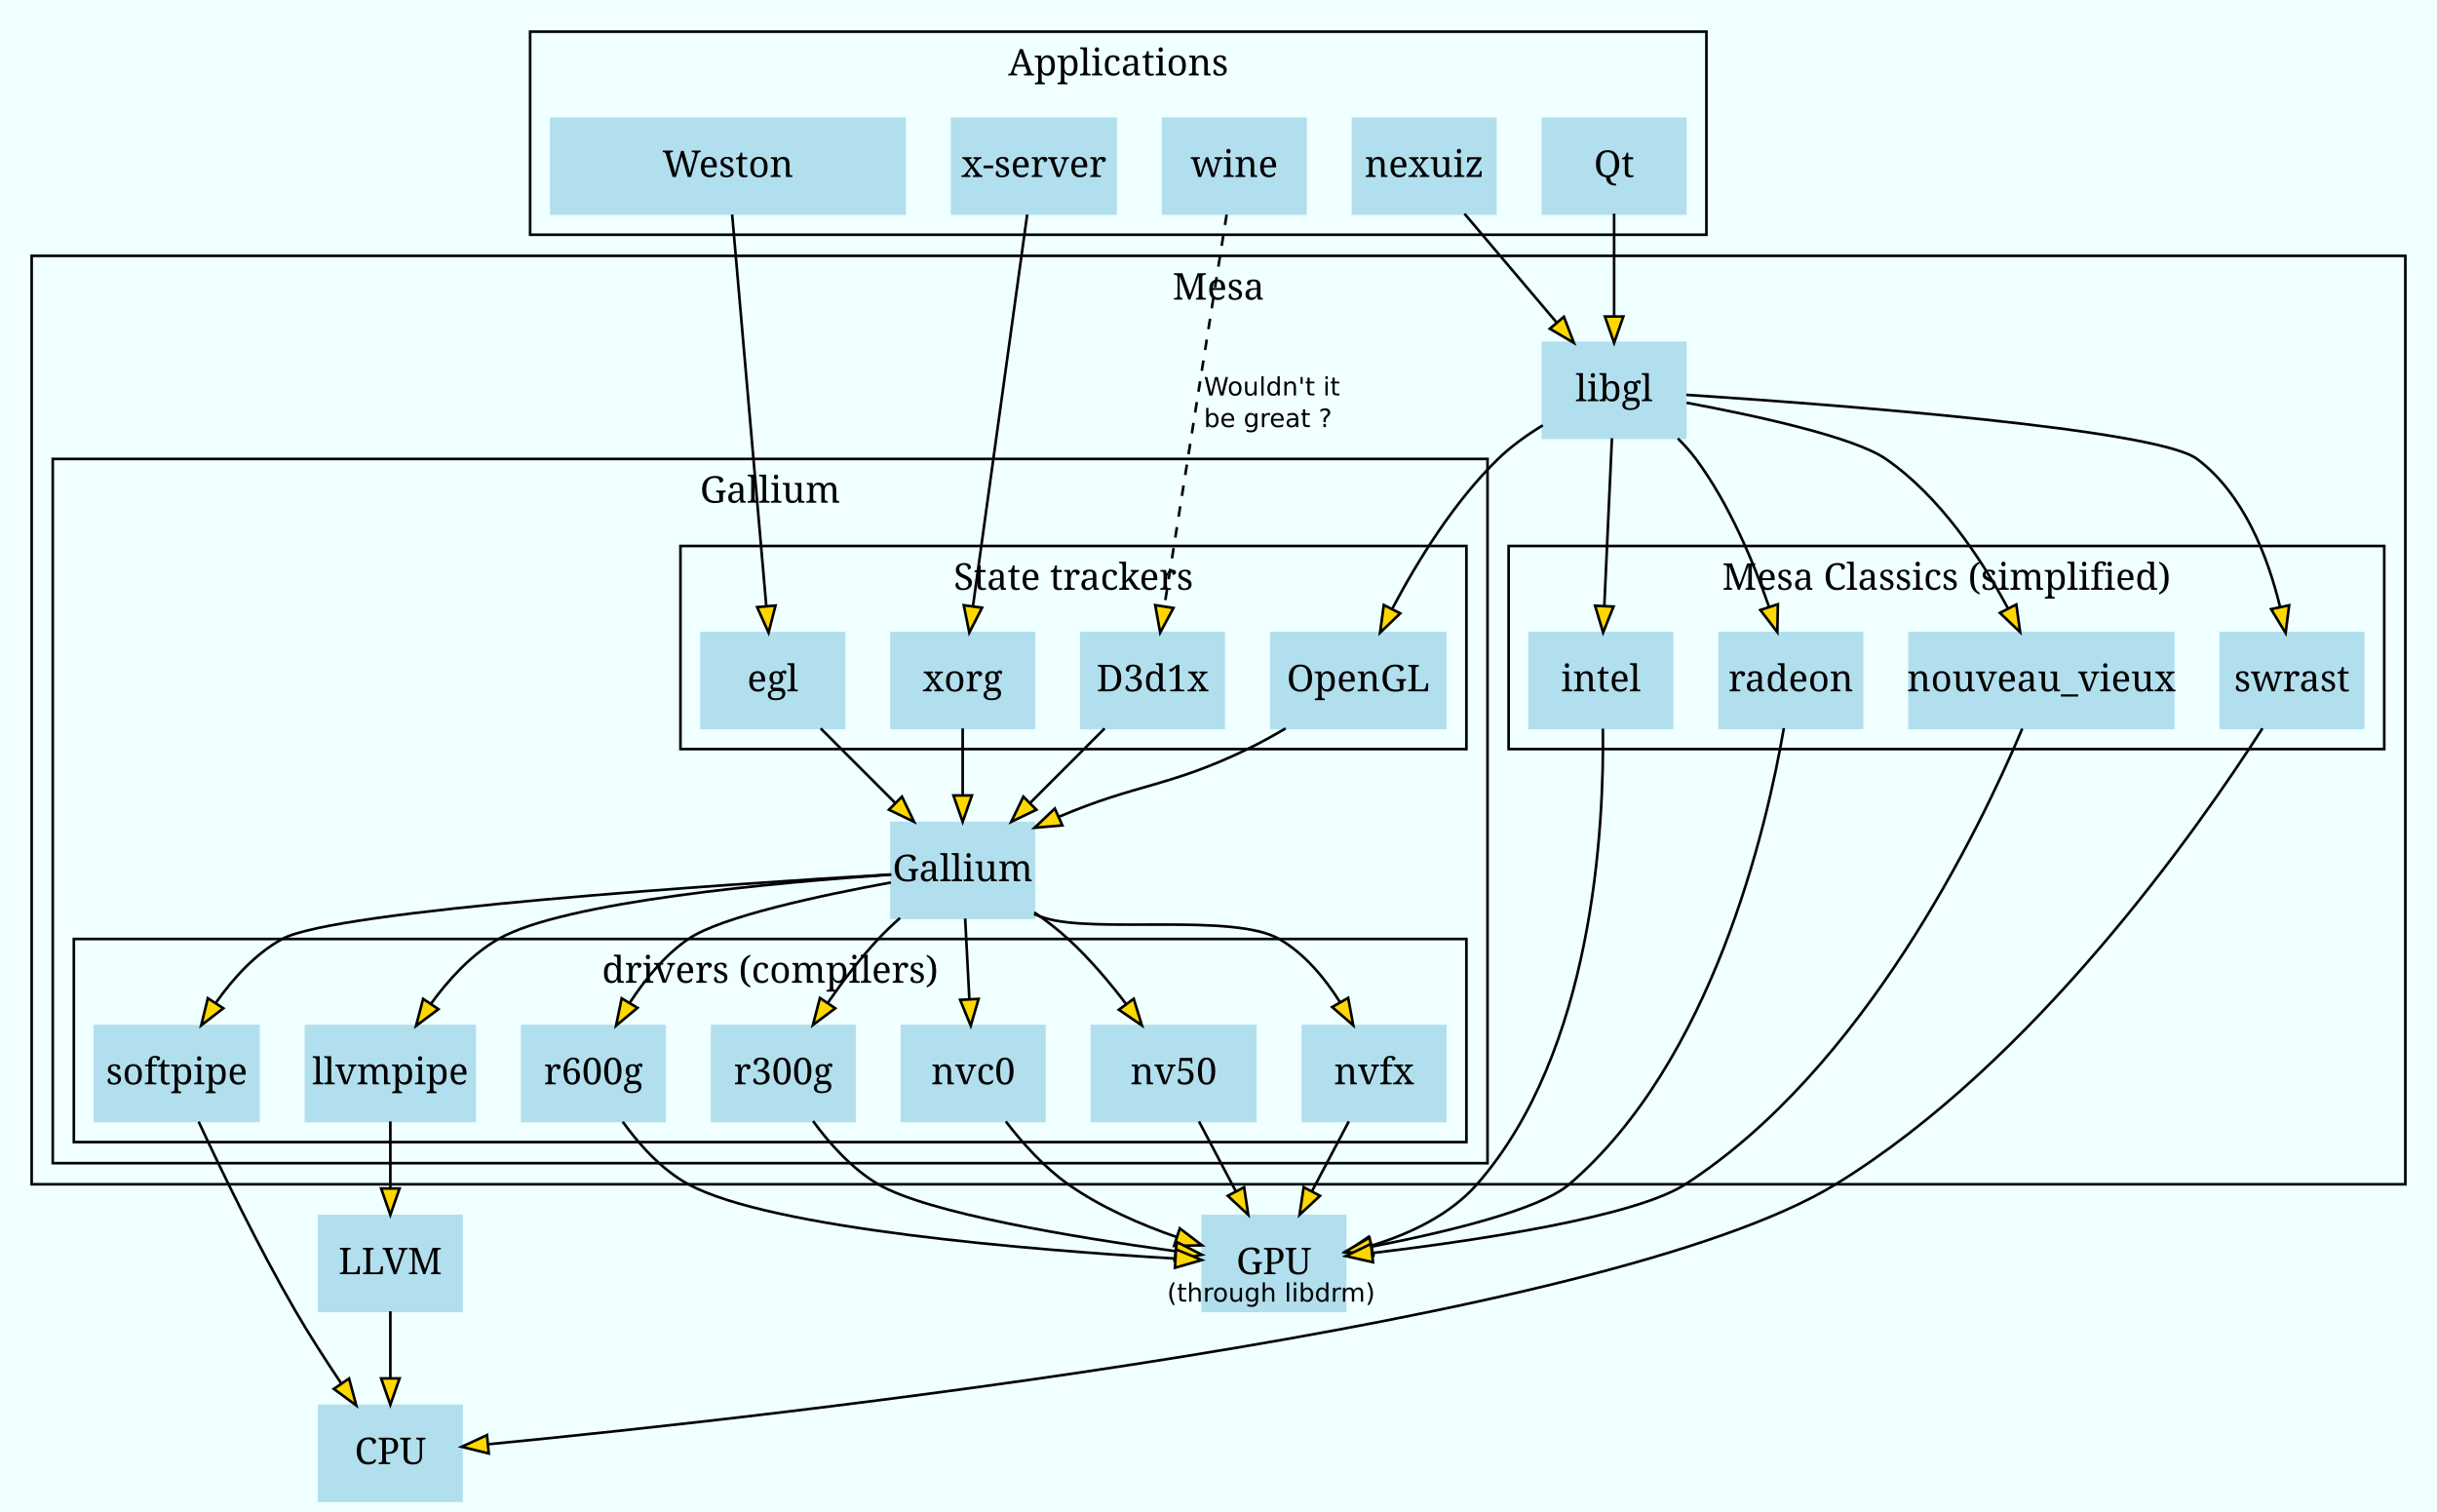
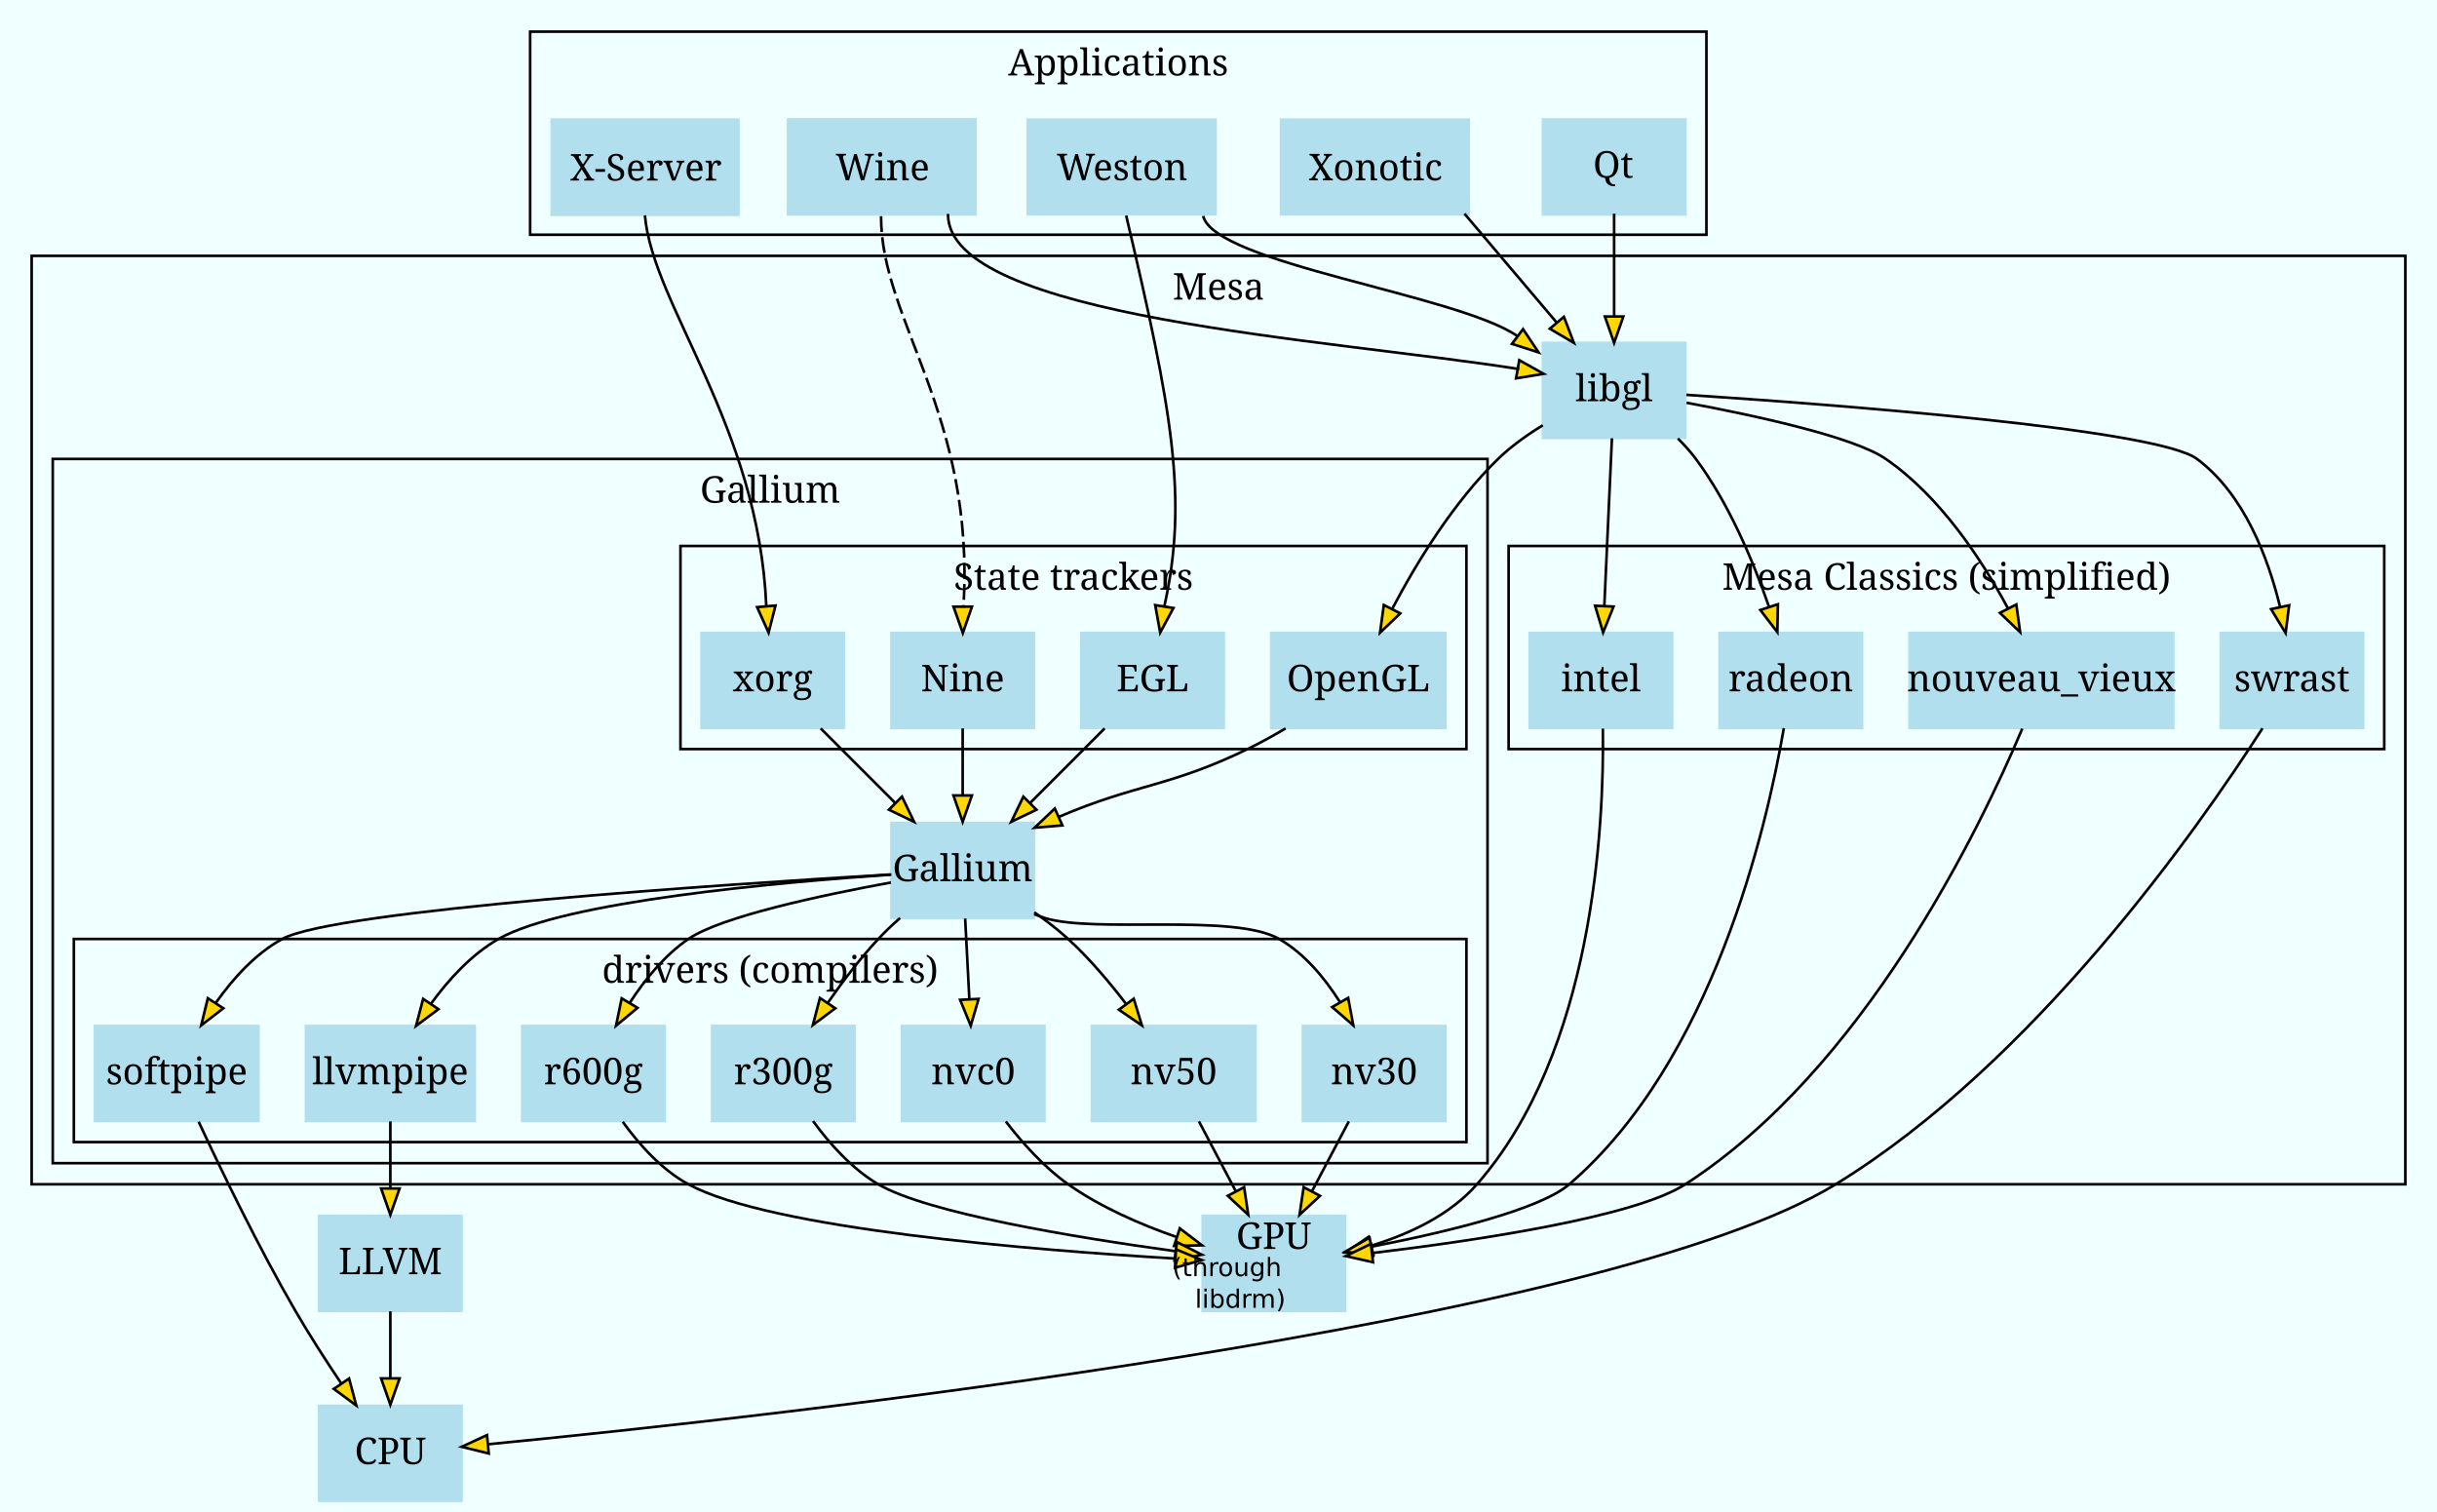
<svg xmlns="http://www.w3.org/2000/svg" width="924pt" height="573pt" viewBox="0.00 0.00 924.00 573.00" id="svg2" version="1.1">
  <defs id="defs459" />
  <g id="graph1" class="graph" transform="scale(1 1) rotate(0) translate(4 569)">
    <polygon fill="azure" stroke="azure" points="-4,5 -4,-569 921,-569 921,5 -4,5" id="polygon7" />
    <g id="graph2" class="cluster">
-       <polygon fill="azure" stroke="black" points="197,-480 197,-557 643,-557 643,-480 197,-480" id="polygon12" />
-       <text text-anchor="middle" x="420" y="-540.4" font-family="Times Roman,serif" font-size="14.00" id="text14"> Applications </text>
+       <polygon points="197,-480 197,-557 643,-557 643,-480 197,-480" id="polygon12" stroke="black" fill="azure" />
+       <text x="420" y="-540.4" font-size="14.00" id="text14" text-anchor="middle" font-family="Times Roman,serif"> Applications </text>
    </g>
    <g id="graph3" class="cluster">
-       <polygon fill="azure" stroke="black" points="8,-120 8,-472 908,-472 908,-120 8,-120" id="polygon19" />
-       <text text-anchor="middle" x="458" y="-455.4" font-family="Times Roman,serif" font-size="14.00" id="text21"> Mesa </text>
+       <polygon points="8,-472 908,-472 908,-120 8,-120 8,-120 " id="polygon19" style="fill:#f0ffff;stroke:#000000" />
+       <text x="458" y="-455.4" font-size="14.00" id="text21" style="font-size:14px;text-anchor:middle;font-family:'Times Roman,serif'">Mesa</text>
    </g>
    <g id="graph4" class="cluster">
      <polygon fill="azure" stroke="black" points="16,-128 16,-395 560,-395 560,-128 16,-128" id="polygon26" />
      <text text-anchor="middle" x="288" y="-378.4" font-family="Times Roman,serif" font-size="14.00" id="text28">Gallium</text>
    </g>
    <g id="graph5" class="cluster">
      <polygon fill="azure" stroke="black" points="254,-285 254,-362 552,-362 552,-285 254,-285" id="polygon33" />
      <text text-anchor="middle" x="403" y="-345.4" font-family="Times Roman,serif" font-size="14.00" id="text35">State trackers</text>
    </g>
    <g id="graph6" class="cluster">
      <polygon fill="azure" stroke="black" points="24,-136 24,-213 552,-213 552,-136 24,-136" id="polygon40" />
      <text text-anchor="middle" x="288" y="-196.4" font-family="Times Roman,serif" font-size="14.00" id="text42">drivers (compilers)</text>
    </g>
    <g id="graph7" class="cluster">
      <polygon fill="azure" stroke="black" points="568,-285 568,-362 900,-362 900,-285 568,-285" id="polygon47" />
      <text text-anchor="middle" x="734" y="-345.4" font-family="Times Roman,serif" font-size="14.00" id="text49">Mesa Classics (simplified)</text>
    </g>
-     <g id="node2" class="node">
-       <polygon fill="#b2dfee" stroke="#b2dfee" points="339,-524 205,-524 205,-488 339,-488 339,-524" id="polygon54" />
-       <text x="272" y="-501.9" font-size="14.00" id="text56" style="font-size:14px;text-anchor:middle;font-family:'Times Roman,serif'">Weston</text>
+     <g id="node2" class="node" transform="translate(0,0.3930222)">
+       <polygon points="339,-524 205,-524 205,-488 339,-488 339,-524 " id="polygon54" transform="matrix(0.5318646,0,0,1.002329,95.92583,1.178411)" style="fill:#b2dfee;stroke:#b2dfee" />
+       <text x="240.907" y="-500.948" font-size="14.00" id="text56" style="font-size:14px;text-anchor:middle;font-family:'Times Roman,serif'">X-Server</text>
    </g>
    <g id="node13" class="node">
      <polygon fill="#b2dfee" stroke="#b2dfee" points="316,-329 262,-329 262,-293 316,-293 316,-329" id="polygon61" />
-       <text text-anchor="middle" x="289" y="-306.9" font-family="Times Roman,serif" font-size="14.00" id="text63">egl</text>
+       <text x="289" y="-306.9" font-size="14.00" id="text63" style="font-size:14px;text-anchor:middle;font-family:'Times Roman,serif'">xorg</text>
    </g>
    <g id="edge68" class="edge" style="stroke:#000000;stroke-opacity:1">
-       <path fill="none" stroke="gold" d="M273.599,-487.655C276.581,-453.451 283.007,-379.743 286.543,-339.182" id="path68" style="stroke:#000000;stroke-opacity:1" />
+       <path d="m 240.518,-487.351 c 2.982,34.204 43.096,79.687 46.025,148.169" id="path68" style="fill:none;stroke:#000000;stroke-opacity:1" />
      <polygon fill="gold" stroke="gold" points="290.035,-339.421 287.417,-329.154 283.062,-338.813 290.035,-339.421" id="polygon70" style="stroke:#000000;stroke-opacity:1" />
    </g>
-     <g id="node3" class="node">
-       <polygon fill="#b2dfee" stroke="#b2dfee" points="419,-524 357,-524 357,-488 419,-488 419,-524" id="polygon75" />
-       <text text-anchor="middle" x="388" y="-501.9" font-family="Times Roman,serif" font-size="14.00" id="text77">x-server</text>
+     <g id="node3" class="node" transform="translate(-54.4,0.269698)">
+       <polygon points="419,-524 419,-524 357,-524 357,-488 419,-488 " id="polygon75" style="fill:#b2dfee;stroke:#b2dfee" transform="matrix(1.144041,0,0,0.9997537,-59.16044,-0.1246063)" />
+       <text x="385.042" y="-500.948" font-size="14.00" id="text77" style="font-size:14px;text-anchor:middle;font-family:'Times Roman,serif'">Wine</text>
    </g>
    <g id="node12" class="node">
      <polygon fill="#b2dfee" stroke="#b2dfee" points="388,-329 334,-329 334,-293 388,-293 388,-329" id="polygon82" />
-       <text text-anchor="middle" x="361" y="-306.9" font-family="Times Roman,serif" font-size="14.00" id="text84">xorg</text>
-     </g>
-     <g id="edge72" class="edge" style="stroke:#000000;stroke-opacity:1">
-       <path fill="none" stroke="gold" d="M385.46,-487.655C380.724,-453.451 370.518,-379.743 364.902,-339.182" id="path89" style="stroke:#000000;stroke-opacity:1" />
-       <polygon fill="gold" stroke="gold" points="368.352,-338.58 363.514,-329.154 361.418,-339.54 368.352,-338.58" id="polygon91" style="stroke:#000000;stroke-opacity:1" />
-     </g>
-     <g id="node4" class="node">
-       <polygon fill="#b2dfee" stroke="#b2dfee" points="491,-524 437,-524 437,-488 491,-488 491,-524" id="polygon96" />
-       <text text-anchor="middle" x="464" y="-501.9" font-family="Times Roman,serif" font-size="14.00" id="text98">wine</text>
+       <text x="361" y="-306.9" font-size="14.00" id="text84" style="font-size:14px;text-anchor:middle;font-family:'Times Roman,serif'">Nine</text>
+     </g>
+     <g id="edge72" class="edge" style="stroke:#000000;stroke-opacity:1" transform="translate(-3.2,0)">
+       <path d="m 333.259,-487.048 c -0.184,39.363 35.62,75.076 31.264,147.866" id="path89" style="fill:none;stroke:#000000;stroke-opacity:1;stroke-width:1;stroke-miterlimit:4;stroke-dasharray:6,2;stroke-dashoffset:0" />
+       <polygon points="361.418,-339.54 368.352,-338.58 368.352,-338.58 363.514,-329.154 " id="polygon91" style="fill:#ffd700;stroke:#000000;stroke-opacity:1" transform="matrix(0.9900932,-0.1404116,0.1404116,0.9900932,50.56626,47.93466)" />
+     </g>
+     <g id="node4" class="node" transform="translate(-51.2,0.2999998)">
+       <polygon points="437,-524 437,-488 491,-488 491,-524 491,-524 " id="polygon96" style="fill:#b2dfee;stroke:#b2dfee" transform="matrix(1.312163,0,0,0.9960218,-136.3435,-2.012979)" />
+       <text x="472.664" y="-500.996" font-size="14.00" id="text98" style="font-size:14px;text-anchor:middle;font-family:'Times Roman,serif'">Weston</text>
    </g>
    <g id="node11" class="node">
      <polygon fill="#b2dfee" stroke="#b2dfee" points="460,-329 406,-329 406,-293 460,-293 460,-329" id="polygon103" />
-       <text text-anchor="middle" x="433" y="-306.9" font-family="Times Roman,serif" font-size="14.00" id="text105">D3d1x</text>
-     </g>
-     <g id="edge70" class="edge" style="stroke:#000000;stroke-opacity:1">
-       <path fill="none" stroke="gold" d="M461.084,-487.655C455.646,-453.451 443.928,-379.743 437.48,-339.182" id="path110" style="stroke-width:1;stroke-miterlimit:4;stroke-dasharray:4, 4;stroke-dashoffset:0;stroke:#000000;stroke-opacity:1" />
-       <polygon fill="gold" stroke="gold" points="440.913,-338.481 435.886,-329.154 434,-339.58 440.913,-338.481" id="polygon112" style="stroke:#000000;stroke-opacity:1" />
-     </g>
-     <g id="node5" class="node">
-       <polygon fill="#b2dfee" stroke="#b2dfee" points="563,-524 509,-524 509,-488 563,-488 563,-524" id="polygon117" />
-       <text text-anchor="middle" x="536" y="-501.9" font-family="Times Roman,serif" font-size="14.00" id="text119">nexuiz</text>
+       <text x="433" y="-306.9" font-size="14.00" id="text105" style="font-size:14px;text-anchor:middle;font-family:'Times Roman,serif'">EGL</text>
+     </g>
+     <g id="edge70" class="edge" style="stroke:#000000;stroke-opacity:1;stroke-width:1;stroke-miterlimit:4;stroke-dasharray:none">
+       <path d="M 422.989,-487.278 C 440.489,-413.195 446.503,-379.743 437.48,-339.182" id="path110" style="fill:none;stroke:#000000;stroke-width:1;stroke-miterlimit:4;stroke-opacity:1;stroke-dasharray:none;stroke-dashoffset:0" />
+       <polygon fill="gold" stroke="gold" points="440.913,-338.481 435.886,-329.154 434,-339.58 440.913,-338.481" id="polygon112" style="stroke:#000000;stroke-opacity:1;stroke-width:1;stroke-miterlimit:4;stroke-dasharray:none" />
+     </g>
+     <g id="node5" class="node" transform="translate(-27.2,0.2999998)">
+       <polygon points="563,-524 563,-524 509,-524 509,-488 563,-488 " id="polygon117" transform="matrix(1.312163,0,0,0.9960218,-158.8192,-2.012979)" style="fill:#b2dfee;stroke:#b2dfee" />
+       <text x="544.784" y="-500.948" font-size="14.00" id="text119" style="font-size:14px;text-anchor:middle;font-family:'Times Roman,serif'">Xonotic</text>
    </g>
    <g id="node39" class="node">
      <polygon fill="#b2dfee" stroke="#b2dfee" points="635,-439 581,-439 581,-403 635,-403 635,-439" id="polygon124" />
      <text text-anchor="middle" x="608" y="-416.9" font-family="Times Roman,serif" font-size="14.00" id="text126">libgl</text>
    </g>
    <g id="edge66" class="edge" style="stroke:#000000;stroke-opacity:1">
      <path fill="none" stroke="gold" d="M551.269,-487.974C561.388,-476.028 574.821,-460.17 586.076,-446.883" id="path131" style="stroke:#000000;stroke-opacity:1" />
      <polygon fill="gold" stroke="gold" points="588.96,-448.893 592.753,-439 583.619,-444.369 588.96,-448.893" id="polygon133" style="stroke:#000000;stroke-opacity:1" />
    </g>
-     <g id="node6" class="node">
-       <polygon fill="#b2dfee" stroke="#b2dfee" points="635,-524 581,-524 581,-488 635,-488 635,-524" id="polygon138" />
-       <text text-anchor="middle" x="608" y="-501.9" font-family="Times Roman,serif" font-size="14.00" id="text140">Qt</text>
+     <g id="node6" class="node" transform="translate(0,0.3)">
+       <polygon points="581,-524 581,-488 635,-488 635,-524 635,-524 " id="polygon138" style="fill:#b2dfee;stroke:#b2dfee" />
+       <text x="607.665" y="-501.926" font-size="14.00" id="text140" style="font-size:14px;text-anchor:middle;font-family:'Times Roman,serif'">Qt</text>
    </g>
    <g id="edge64" class="edge" style="stroke:#000000;stroke-opacity:1">
      <path fill="none" stroke="gold" d="M608,-487.974C608,-476.704 608,-461.952 608,-449.163" id="path145" style="stroke:#000000;stroke-opacity:1" />
      <polygon fill="gold" stroke="gold" points="611.5,-449 608,-439 604.5,-449 611.5,-449" id="polygon147" style="stroke:#000000;stroke-opacity:1" />
    </g>
    <g id="node10" class="node">
      <polygon fill="#b2dfee" stroke="#b2dfee" points="544,-329 478,-329 478,-293 544,-293 544,-329" id="polygon152" />
      <text text-anchor="middle" x="511" y="-306.9" font-family="Times Roman,serif" font-size="14.00" id="text154">OpenGL</text>
    </g>
    <g id="node23" class="node">
      <polygon fill="#b2dfee" stroke="#b2dfee" points="388,-257 334,-257 334,-221 388,-221 388,-257" id="polygon159" />
      <text x="361" y="-234.9" font-size="14.00" id="text161" style="font-size:14px;text-anchor:middle;font-family:'Times Roman,serif'">Gallium</text>
    </g>
    <g id="edge7" class="edge" style="stroke:#000000;stroke-opacity:1">
      <path fill="none" stroke="gold" d="M483.439,-292.833C478.714,-290.041 473.784,-287.32 469,-285 439.179,-270.538 427.181,-271.985 397.564,-259.352" id="path166" style="stroke:#000000;stroke-opacity:1" />
      <polygon fill="gold" stroke="gold" points="398.8,-256.071 388.244,-255.17 395.935,-262.457 398.8,-256.071" id="polygon168" style="stroke:#000000;stroke-opacity:1" />
    </g>
    <g id="edge9" class="edge" style="stroke:#000000;stroke-opacity:1">
      <path fill="none" stroke="gold" d="M414.831,-292.831C406.285,-284.285 395.944,-273.944 386.62,-264.62" id="path173" style="stroke:#000000;stroke-opacity:1" />
      <polygon fill="gold" stroke="gold" points="388.959,-262.009 379.413,-257.413 384.009,-266.959 388.959,-262.009" id="polygon175" style="stroke:#000000;stroke-opacity:1" />
    </g>
    <g id="edge11" class="edge" style="stroke:#000000;stroke-opacity:1">
      <path fill="none" stroke="gold" d="M361,-292.831C361,-285.131 361,-275.974 361,-267.417" id="path180" style="stroke:#000000;stroke-opacity:1" />
      <polygon fill="gold" stroke="gold" points="364.5,-267.413 361,-257.413 357.5,-267.413 364.5,-267.413" id="polygon182" style="stroke:#000000;stroke-opacity:1" />
    </g>
    <g id="edge13" class="edge" style="stroke:#000000;stroke-opacity:1">
      <path fill="none" stroke="gold" d="M307.169,-292.831C315.715,-284.285 326.056,-273.944 335.38,-264.62" id="path187" style="stroke:#000000;stroke-opacity:1" />
      <polygon fill="gold" stroke="gold" points="337.991,-266.959 342.587,-257.413 333.041,-262.009 337.991,-266.959" id="polygon189" style="stroke:#000000;stroke-opacity:1" />
    </g>
    <g id="node15" class="node">
      <polygon fill="#b2dfee" stroke="#b2dfee" points="392,-180 338,-180 338,-144 392,-144 392,-180" id="polygon194" />
      <text x="365" y="-157.9" font-size="14.00" id="text196" style="font-size:14px;text-anchor:middle;font-family:'Times Roman,serif'">nvc0</text>
    </g>
    <g id="node46" class="node">
      <polygon fill="#b2dfee" stroke="#b2dfee" points="506,-108 452,-108 452,-72 506,-72 506,-108" id="polygon201" />
-       <text text-anchor="middle" x="479" y="-85.9" font-family="Times Roman,serif" font-size="14.00" id="text203">GPU</text>
+       <text x="478.928" y="-95.5" font-size="14.00" id="text203" style="font-size:14px;text-anchor:middle;font-family:'Times Roman,serif'">GPU</text>
    </g>
    <g id="edge40" class="edge" style="stroke:#000000;stroke-opacity:1">
      <path fill="none" stroke="gold" d="M377.358,-143.82C383.654,-135.65 391.899,-126.424 401,-120 413.304,-111.315 428.455,-104.74 442.12,-99.993" id="path208" style="stroke:#000000;stroke-opacity:1" />
      <polygon fill="gold" stroke="gold" points="443.324,-103.282 451.746,-96.855 441.154,-96.627 443.324,-103.282" id="polygon210" style="stroke:#000000;stroke-opacity:1" />
    </g>
    <g id="node16" class="node">
      <polygon fill="#b2dfee" stroke="#b2dfee" points="320,-180 266,-180 266,-144 320,-144 320,-180" id="polygon215" />
      <text x="293" y="-157.9" font-size="14.00" id="text217" style="font-size:14px;text-anchor:middle;font-family:'Times Roman,serif'">r300g</text>
    </g>
    <g id="edge42" class="edge" style="stroke:#000000;stroke-opacity:1">
      <path fill="none" stroke="gold" d="M304.265,-143.965C310.524,-135.416 319.055,-125.824 329,-120 347.696,-109.051 403.491,-99.873 441.502,-94.655" id="path222" style="stroke:#000000;stroke-opacity:1" />
      <polygon fill="gold" stroke="gold" points="442.258,-98.085 451.705,-93.29 441.33,-91.147 442.258,-98.085" id="polygon224" style="stroke:#000000;stroke-opacity:1" />
    </g>
    <g id="node17" class="node">
      <polygon fill="#b2dfee" stroke="#b2dfee" points="248,-180 194,-180 194,-144 248,-144 248,-180" id="polygon229" />
      <text x="221" y="-157.9" font-size="14.00" id="text231" style="font-size:14px;text-anchor:middle;font-family:'Times Roman,serif'">r600g</text>
    </g>
    <g id="edge44" class="edge" style="stroke:#000000;stroke-opacity:1">
      <path fill="none" stroke="gold" d="M232.114,-143.697C238.334,-135.08 246.877,-125.507 257,-120 288.052,-103.107 386.944,-95.078 441.673,-91.843" id="path236" style="stroke:#000000;stroke-opacity:1" />
      <polygon fill="gold" stroke="gold" points="441.889,-95.336 451.675,-91.276 441.493,-88.347 441.889,-95.336" id="polygon238" style="stroke:#000000;stroke-opacity:1" />
    </g>
    <g id="node18" class="node">
      <polygon fill="#b2dfee" stroke="#b2dfee" points="544,-180 490,-180 490,-144 544,-144 544,-180" id="polygon243" />
-       <text text-anchor="middle" x="517" y="-157.9" font-family="Times Roman,serif" font-size="14.00" id="text245">nvfx</text>
+       <text x="517" y="-157.9" font-size="14.00" id="text245" style="font-size:14px;text-anchor:middle;font-family:'Times Roman,serif'">nv30</text>
    </g>
    <g id="edge48" class="edge" style="stroke:#000000;stroke-opacity:1">
      <path fill="none" stroke="gold" d="M507.411,-143.831C503.168,-135.792 498.088,-126.167 493.404,-117.292" id="path250" style="stroke:#000000;stroke-opacity:1" />
      <polygon fill="gold" stroke="gold" points="496.481,-115.623 488.718,-108.413 490.29,-118.891 496.481,-115.623" id="polygon252" style="stroke:#000000;stroke-opacity:1" />
    </g>
    <g id="node19" class="node">
      <polygon fill="#b2dfee" stroke="#b2dfee" points="472,-180 410,-180 410,-144 472,-144 472,-180" id="polygon257" />
      <text x="441" y="-157.9" font-size="14.00" id="text259" style="font-size:14px;text-anchor:middle;font-family:'Times Roman,serif'">nv50</text>
    </g>
    <g id="edge46" class="edge" style="stroke:#000000;stroke-opacity:1">
      <path fill="none" stroke="gold" d="M450.589,-143.831C454.832,-135.792 459.912,-126.167 464.596,-117.292" id="path264" style="stroke:#000000;stroke-opacity:1" />
      <polygon fill="gold" stroke="gold" points="467.71,-118.891 469.282,-108.413 461.519,-115.623 467.71,-118.891" id="polygon266" style="stroke:#000000;stroke-opacity:1" />
    </g>
    <g id="node20" class="node">
      <polygon fill="#b2dfee" stroke="#b2dfee" points="94,-180 32,-180 32,-144 94,-144 94,-180" id="polygon271" />
      <text text-anchor="middle" x="63" y="-157.9" font-family="Times Roman,serif" font-size="14.00" id="text273">softpipe</text>
    </g>
    <g id="node55" class="node">
      <polygon fill="#b2dfee" stroke="#b2dfee" points="171,-36 117,-36 117,-1.06581e-14 171,-0 171,-36" id="polygon278" />
      <text text-anchor="middle" x="144" y="-13.9" font-family="Times Roman,serif" font-size="14.00" id="text280">CPU</text>
    </g>
    <g id="edge56" class="edge" style="stroke:#000000;stroke-opacity:1">
      <path fill="none" stroke="gold" d="M71.32,-143.722C79.9,-125.287 93.971,-96.175 108,-72 113.289,-62.887 119.517,-53.226 125.294,-44.633" id="path285" style="stroke:#000000;stroke-opacity:1" />
      <polygon fill="gold" stroke="gold" points="128.348,-46.367 131.091,-36.133 122.565,-42.423 128.348,-46.367" id="polygon287" style="stroke:#000000;stroke-opacity:1" />
    </g>
    <g id="node21" class="node">
      <polygon fill="#b2dfee" stroke="#b2dfee" points="176,-180 112,-180 112,-144 176,-144 176,-180" id="polygon292" />
      <text text-anchor="middle" x="144" y="-157.9" font-family="Times Roman,serif" font-size="14.00" id="text294">llvmpipe</text>
    </g>
    <g id="node57" class="node">
      <polygon fill="#b2dfee" stroke="#b2dfee" points="171,-108 117,-108 117,-72 171,-72 171,-108" id="polygon299" />
      <text text-anchor="middle" x="144" y="-85.9" font-family="Times Roman,serif" font-size="14.00" id="text301">LLVM</text>
    </g>
    <g id="edge58" class="edge" style="stroke:#000000;stroke-opacity:1">
      <path fill="none" stroke="gold" d="M144,-143.831C144,-136.131 144,-126.974 144,-118.417" id="path306" style="stroke:#000000;stroke-opacity:1" />
      <polygon fill="gold" stroke="gold" points="147.5,-118.413 144,-108.413 140.5,-118.413 147.5,-118.413" id="polygon308" style="stroke:#000000;stroke-opacity:1" />
    </g>
    <g id="edge15" class="edge" style="stroke:#000000;stroke-opacity:1">
      <path fill="none" stroke="gold" d="M361.948,-220.752C362.421,-211.642 363.004,-200.417 363.534,-190.228" id="path313" style="stroke:#000000;stroke-opacity:1" />
      <polygon fill="gold" stroke="gold" points="367.035,-190.285 364.059,-180.117 360.045,-189.922 367.035,-190.285" id="polygon315" style="stroke:#000000;stroke-opacity:1" />
    </g>
    <g id="edge17" class="edge" style="stroke:#000000;stroke-opacity:1">
      <path fill="none" stroke="gold" d="M337.266,-220.963C334.371,-218.407 331.542,-215.72 329,-213 322.153,-205.673 315.552,-196.98 309.914,-188.865" id="path320" style="stroke:#000000;stroke-opacity:1" />
      <polygon fill="gold" stroke="gold" points="312.693,-186.725 304.209,-180.379 306.884,-190.631 312.693,-186.725" id="polygon322" style="stroke:#000000;stroke-opacity:1" />
    </g>
    <g id="edge19" class="edge" style="stroke:#000000;stroke-opacity:1">
      <path fill="none" stroke="gold" d="M333.77,-234.414C307.308,-229.567 269.361,-221.466 257,-213 248.014,-206.845 240.535,-197.663 234.765,-188.778" id="path327" style="stroke:#000000;stroke-opacity:1" />
      <polygon fill="gold" stroke="gold" points="237.716,-186.894 229.572,-180.117 231.712,-190.493 237.716,-186.894" id="polygon329" style="stroke:#000000;stroke-opacity:1" />
    </g>
    <g id="edge23" class="edge" style="stroke:#000000;stroke-opacity:1">
      <path fill="none" stroke="gold" d="M388.082,-222.416C389.386,-221.891 390.695,-221.415 392,-221 410.924,-214.983 463.796,-222.917 481,-213 490.577,-207.479 498.238,-198.262 503.989,-189.169" id="path334" style="stroke:#000000;stroke-opacity:1" />
      <polygon fill="gold" stroke="gold" points="507.16,-190.676 509.103,-180.26 501.089,-187.191 507.16,-190.676" id="polygon336" style="stroke:#000000;stroke-opacity:1" />
    </g>
    <g id="edge21" class="edge" style="stroke:#000000;stroke-opacity:1">
      <path fill="none" stroke="gold" d="M388.151,-223.101C392.634,-219.992 397.089,-216.578 401,-213 408.97,-205.708 416.587,-196.713 422.996,-188.318" id="path341" style="stroke:#000000;stroke-opacity:1" />
      <polygon fill="gold" stroke="gold" points="425.857,-190.335 428.97,-180.208 420.221,-186.183 425.857,-190.335" id="polygon343" style="stroke:#000000;stroke-opacity:1" />
    </g>
    <g id="edge25" class="edge" style="stroke:#000000;stroke-opacity:1">
      <path fill="none" stroke="gold" d="M333.601,-237.453C271.301,-233.763 122.868,-223.933 103,-213 92.84,-207.409 84.377,-198.054 77.892,-188.871" id="path348" style="stroke:#000000;stroke-opacity:1" />
      <polygon fill="gold" stroke="gold" points="80.673,-186.727 72.289,-180.249 74.803,-190.541 80.673,-186.727" id="polygon350" style="stroke:#000000;stroke-opacity:1" />
    </g>
    <g id="edge27" class="edge" style="stroke:#000000;stroke-opacity:1">
      <path fill="none" stroke="gold" d="M333.964,-237.41C291.102,-234.494 209.859,-227.239 185,-213 174.735,-207.121 166.038,-197.587 159.331,-188.344" id="path355" style="stroke:#000000;stroke-opacity:1" />
      <polygon fill="gold" stroke="gold" points="162.233,-186.388 153.743,-180.05 156.428,-190.299 162.233,-186.388" id="polygon357" style="stroke:#000000;stroke-opacity:1" />
    </g>
    <g id="node35" class="node">
      <polygon fill="#b2dfee" stroke="#b2dfee" points="630,-329 576,-329 576,-293 630,-293 630,-329" id="polygon362" />
      <text text-anchor="middle" x="603" y="-306.9" font-family="Times Roman,serif" font-size="14.00" id="text364">intel</text>
    </g>
    <g id="edge54" class="edge" style="stroke:#000000;stroke-opacity:1">
      <path fill="none" stroke="gold" d="M603.74,-292.733C604.245,-255.542 600.148,-170.307 556,-120 545.697,-108.26 530.23,-101.079 515.856,-96.704" id="path369" style="stroke:#000000;stroke-opacity:1" />
      <polygon fill="gold" stroke="gold" points="516.721,-93.312 506.155,-94.101 514.907,-100.073 516.721,-93.312" id="polygon371" style="stroke:#000000;stroke-opacity:1" />
    </g>
    <g id="node36" class="node">
      <polygon fill="#b2dfee" stroke="#b2dfee" points="702,-329 648,-329 648,-293 702,-293 702,-329" id="polygon376" />
      <text text-anchor="middle" x="675" y="-306.9" font-family="Times Roman,serif" font-size="14.00" id="text378">radeon</text>
    </g>
    <g id="edge50" class="edge" style="stroke:#000000;stroke-opacity:1">
      <path fill="none" stroke="gold" d="M672.352,-292.935C665.812,-254.972 645.299,-166.585 591,-120 579.706,-110.311 544.103,-101.807 516.034,-96.351" id="path383" style="stroke:#000000;stroke-opacity:1" />
      <polygon fill="gold" stroke="gold" points="516.568,-92.89 506.093,-94.483 515.275,-99.77 516.568,-92.89" id="polygon385" style="stroke:#000000;stroke-opacity:1" />
    </g>
    <g id="node37" class="node">
      <polygon fill="#b2dfee" stroke="#b2dfee" points="820,-329 720,-329 720,-293 820,-293 820,-329" id="polygon390" />
      <text text-anchor="middle" x="770" y="-306.9" font-family="Times Roman,serif" font-size="14.00" id="text392">nouveau_vieux</text>
    </g>
    <g id="edge52" class="edge" style="stroke:#000000;stroke-opacity:1">
      <path fill="none" stroke="gold" d="M762.756,-292.74C746.375,-254.001 702.57,-163.573 635,-120 615.798,-107.617 556.101,-98.696 516.373,-93.943" id="path397" style="stroke:#000000;stroke-opacity:1" />
      <polygon fill="gold" stroke="gold" points="516.581,-90.444 506.244,-92.769 515.775,-97.397 516.581,-90.444" id="polygon399" style="stroke:#000000;stroke-opacity:1" />
    </g>
    <g id="node38" class="node">
      <polygon fill="#b2dfee" stroke="#b2dfee" points="892,-329 838,-329 838,-293 892,-293 892,-329" id="polygon404" />
      <text text-anchor="middle" x="865" y="-306.9" font-family="Times Roman,serif" font-size="14.00" id="text406">swrast</text>
    </g>
    <g id="edge60" class="edge" style="stroke:#000000;stroke-opacity:1">
      <path fill="none" stroke="gold" d="M853.829,-292.87C829.4,-254.783 767.339,-166.171 692,-120 605.061,-66.72 289.92,-32.041 181.189,-21.442" id="path411" style="stroke:#000000;stroke-opacity:1" />
      <polygon fill="gold" stroke="gold" points="181.319,-17.939 171.029,-20.464 180.648,-24.906 181.319,-17.939" id="polygon413" style="stroke:#000000;stroke-opacity:1" />
    </g>
    <g id="edge30" class="edge" style="stroke:#000000;stroke-opacity:1">
      <path fill="none" stroke="gold" d="M580.966,-407.764C574.989,-404.119 568.965,-399.822 564,-395 547.197,-378.68 533.303,-356.027 523.962,-338.358" id="path418" style="stroke:#000000;stroke-opacity:1" />
      <polygon fill="gold" stroke="gold" points="526.914,-336.443 519.252,-329.127 520.679,-339.625 526.914,-336.443" id="polygon420" style="stroke:#000000;stroke-opacity:1" />
    </g>
    <g id="edge36" class="edge" style="stroke:#000000;stroke-opacity:1">
      <path fill="none" stroke="gold" d="M607.174,-402.836C606.389,-385.559 605.196,-359.309 604.286,-339.292" id="path425" style="stroke:#000000;stroke-opacity:1" />
      <polygon fill="gold" stroke="gold" points="607.777,-339.022 603.827,-329.191 600.785,-339.34 607.777,-339.022" id="polygon427" style="stroke:#000000;stroke-opacity:1" />
    </g>
    <g id="edge32" class="edge" style="stroke:#000000;stroke-opacity:1">
      <path fill="none" stroke="gold" d="M632.157,-402.76C634.643,-400.312 636.989,-397.707 639,-395 651.575,-378.071 660.797,-356.078 666.757,-338.842" id="path432" style="stroke:#000000;stroke-opacity:1" />
      <polygon fill="gold" stroke="gold" points="670.09,-339.911 669.89,-329.318 663.441,-337.723 670.09,-339.911" id="polygon434" style="stroke:#000000;stroke-opacity:1" />
    </g>
    <g id="edge34" class="edge" style="stroke:#000000;stroke-opacity:1">
      <path fill="none" stroke="gold" d="M635.463,-416.303C661.651,-411.431 698.847,-403.366 711,-395 731.595,-380.823 747.337,-356.957 757.359,-338.279" id="path439" style="stroke:#000000;stroke-opacity:1" />
      <polygon fill="gold" stroke="gold" points="760.5,-339.824 761.945,-329.328 754.27,-336.632 760.5,-339.824" id="polygon441" style="stroke:#000000;stroke-opacity:1" />
    </g>
    <g id="edge38" class="edge" style="stroke:#000000;stroke-opacity:1">
      <path fill="none" stroke="gold" d="M635.376,-419.308C691.102,-415.645 813.756,-406.386 829,-395 846.805,-381.702 855.903,-357.811 860.492,-338.898" id="path446" style="stroke:#000000;stroke-opacity:1" />
      <polygon fill="gold" stroke="gold" points="863.94,-339.513 862.604,-329.002 857.094,-338.051 863.94,-339.513" id="polygon448" style="stroke:#000000;stroke-opacity:1" />
    </g>
    <g id="edge62" class="edge" style="stroke:#000000;stroke-opacity:1">
      <path fill="none" stroke="gold" d="M144,-71.831C144,-64.131 144,-54.974 144,-46.417" id="path453" style="stroke:#000000;stroke-opacity:1" />
      <polygon fill="gold" stroke="gold" points="147.5,-46.413 144,-36.413 140.5,-46.413 147.5,-46.413" id="polygon455" style="stroke:#000000;stroke-opacity:1" />
    </g>
-     <text xml:space="preserve" style="font-size:16px;font-style:normal;font-weight:normal;line-height:125%;letter-spacing:0px;word-spacing:0px;fill:#000000;fill-opacity:1;stroke:none;font-family:Bitstream Vera Sans" x="452.458" y="-419.073" id="text3438">
-       <tspan id="tspan3440" x="452.458" y="-419.073" style="font-size:9.6px">Wouldn't it</tspan>
-       <tspan x="452.458" y="-407.073" id="tspan3254" style="font-size:9.6px">be great ?</tspan>
+     <text xml:space="preserve" style="font-size:16px;font-style:normal;font-weight:normal;text-align:center;line-height:125%;letter-spacing:0px;word-spacing:0px;text-anchor:middle;fill:#000000;fill-opacity:1;stroke:none;font-family:Bitstream Vera Sans" x="479" y="-85.173" id="text3250">
+       <tspan id="tspan3252" x="479" y="-85.173" style="font-size:9.6px;text-align:center;text-anchor:middle">(through</tspan>
+       <tspan x="479" y="-73.173" style="font-size:9.6px;text-align:center;text-anchor:middle" id="tspan4103">libdrm)</tspan>
    </text>
-     <text xml:space="preserve" style="font-size:16px;font-style:normal;font-weight:normal;line-height:125%;letter-spacing:0px;word-spacing:0px;fill:#000000;fill-opacity:1;stroke:none;font-family:Bitstream Vera Sans" x="438.497" y="-75.516" id="text3250">
-       <tspan id="tspan3252" x="438.497" y="-75.516" style="font-size:9.6px">(through libdrm)</tspan>
-     </text>
+     <polygon points="368.352,-338.58 368.352,-338.58 363.514,-329.154 361.418,-339.54 " id="polygon91-9" style="fill:#ffd700;stroke:#000000;stroke-opacity:1" transform="matrix(0.4862117,-0.8738411,0.8738411,0.4862117,690.238,42.28937)" />
+     <polygon points="368.352,-338.58 363.514,-329.154 361.418,-339.54 368.352,-338.58 " id="polygon91-1" style="fill:#ffd700;stroke:#000000;stroke-opacity:1" transform="matrix(0.03684829,-0.9993209,0.9993209,0.03684829,896.8157,-51.87166)" />
+     <path d="m 355.43,-487.882 c -0.184,39.363 144.492,47.4 216.591,58.819" id="path89-7" style="fill:none;stroke:#000000;stroke-width:1;stroke-opacity:1" />
+     <path d="m 452.187,-487.11 c 4.341,18.012 96.094,29.761 119.064,45.466" id="path110-6" style="fill:none;stroke:#000000;stroke-width:1;stroke-miterlimit:4;stroke-opacity:1;stroke-dasharray:none;stroke-dashoffset:0" />
  </g>
</svg>
